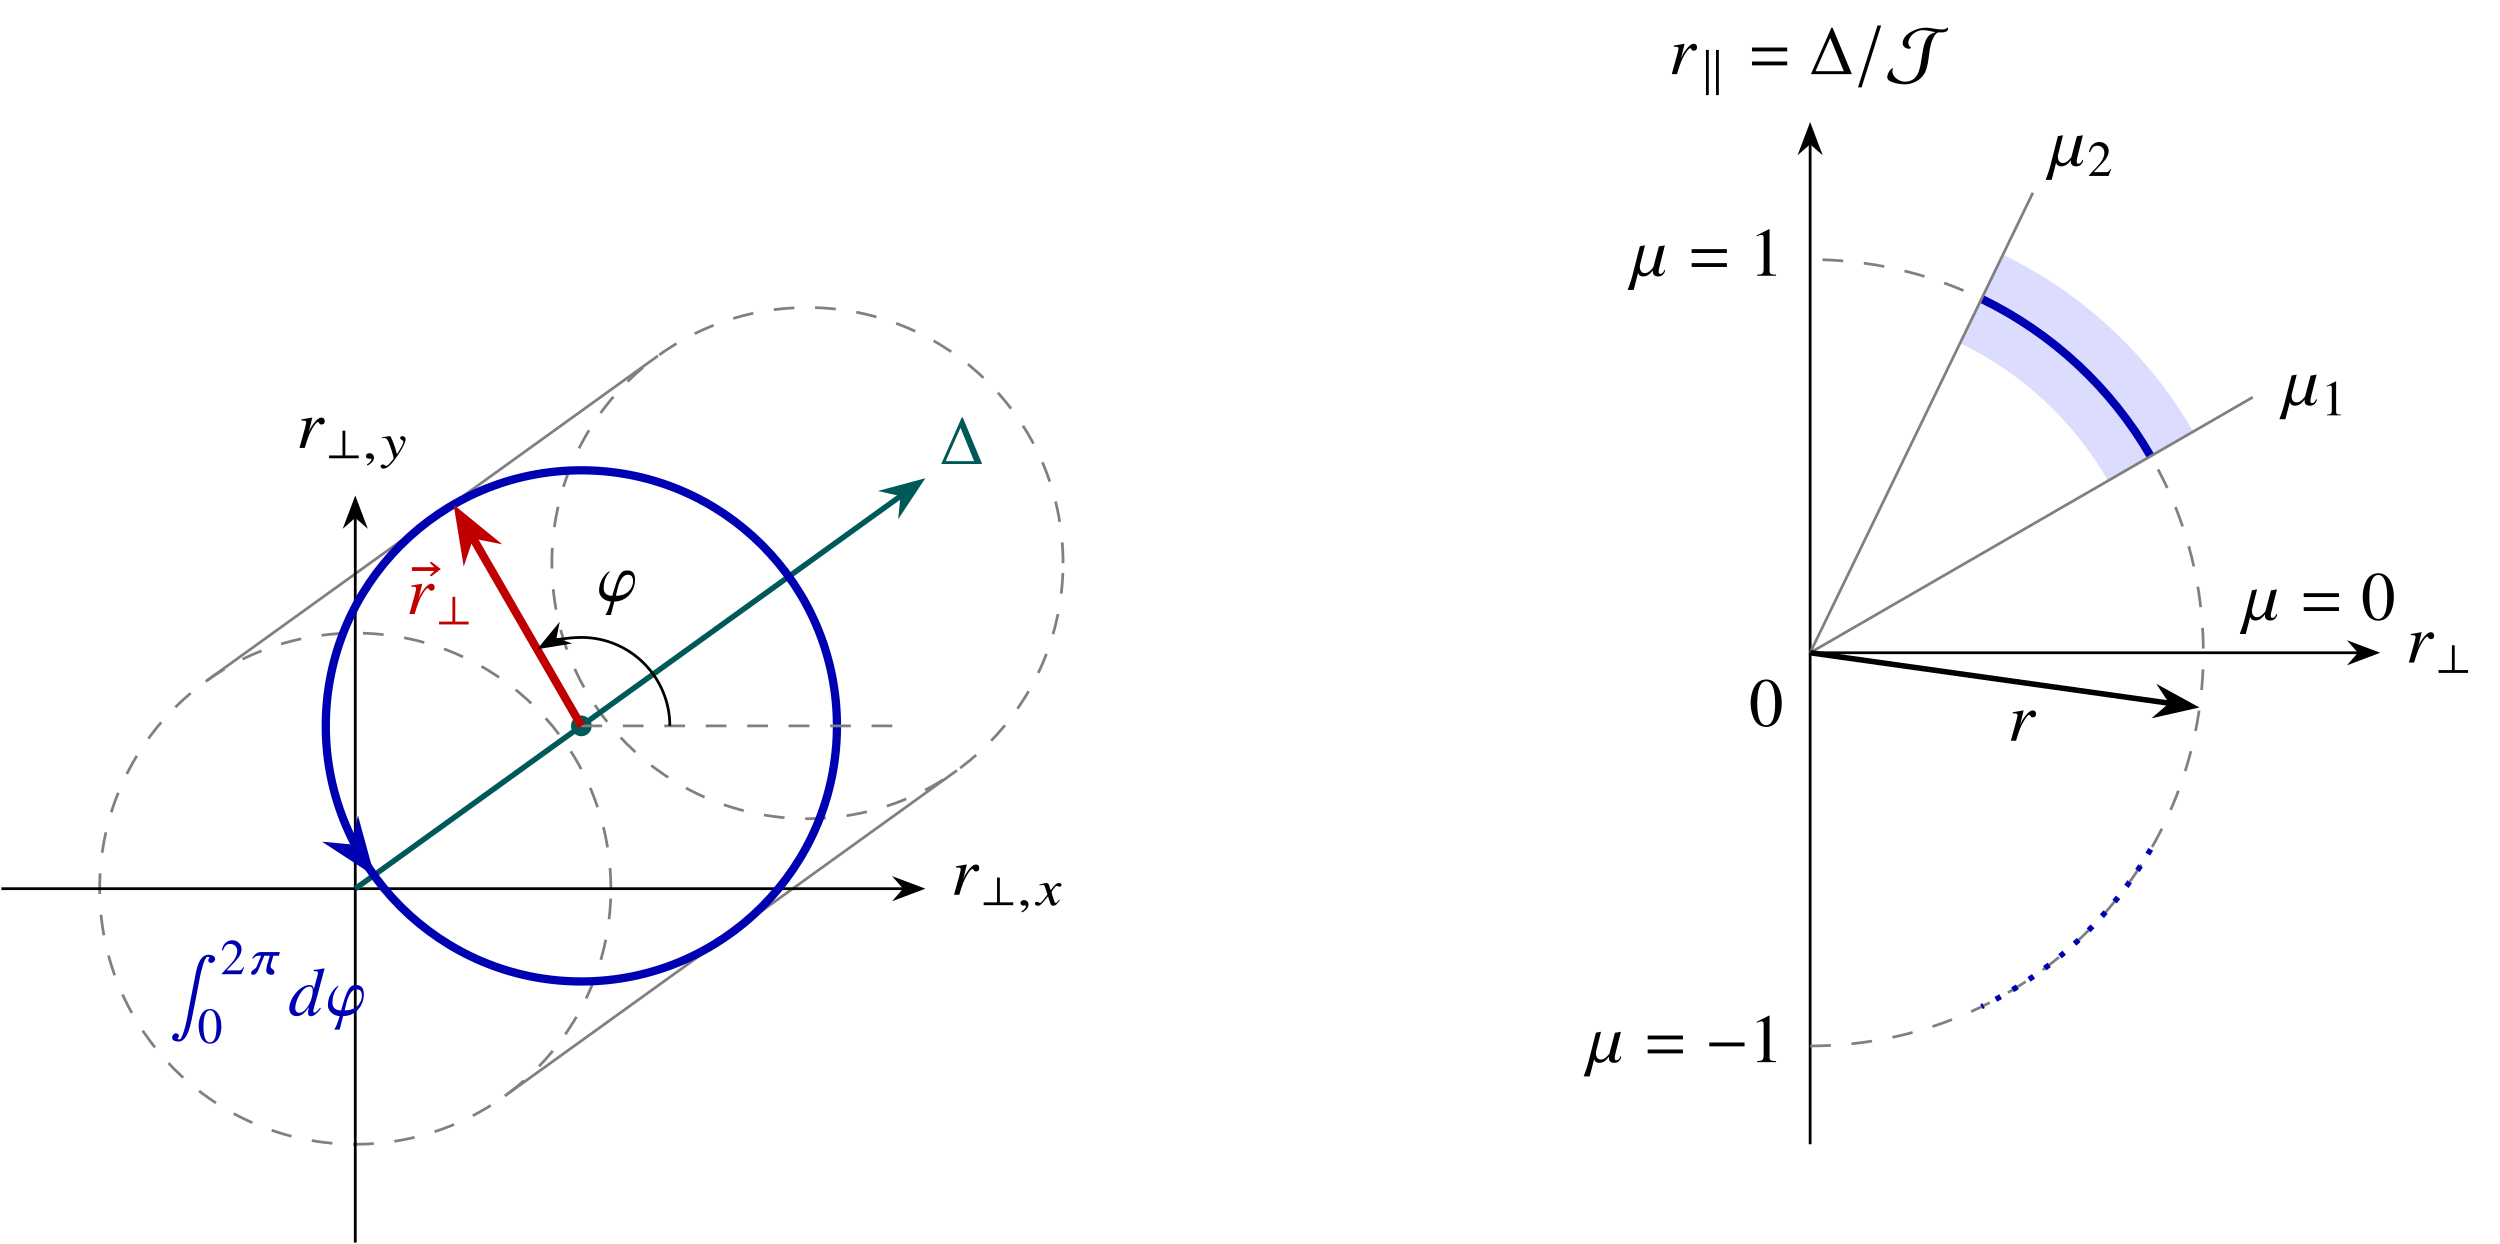
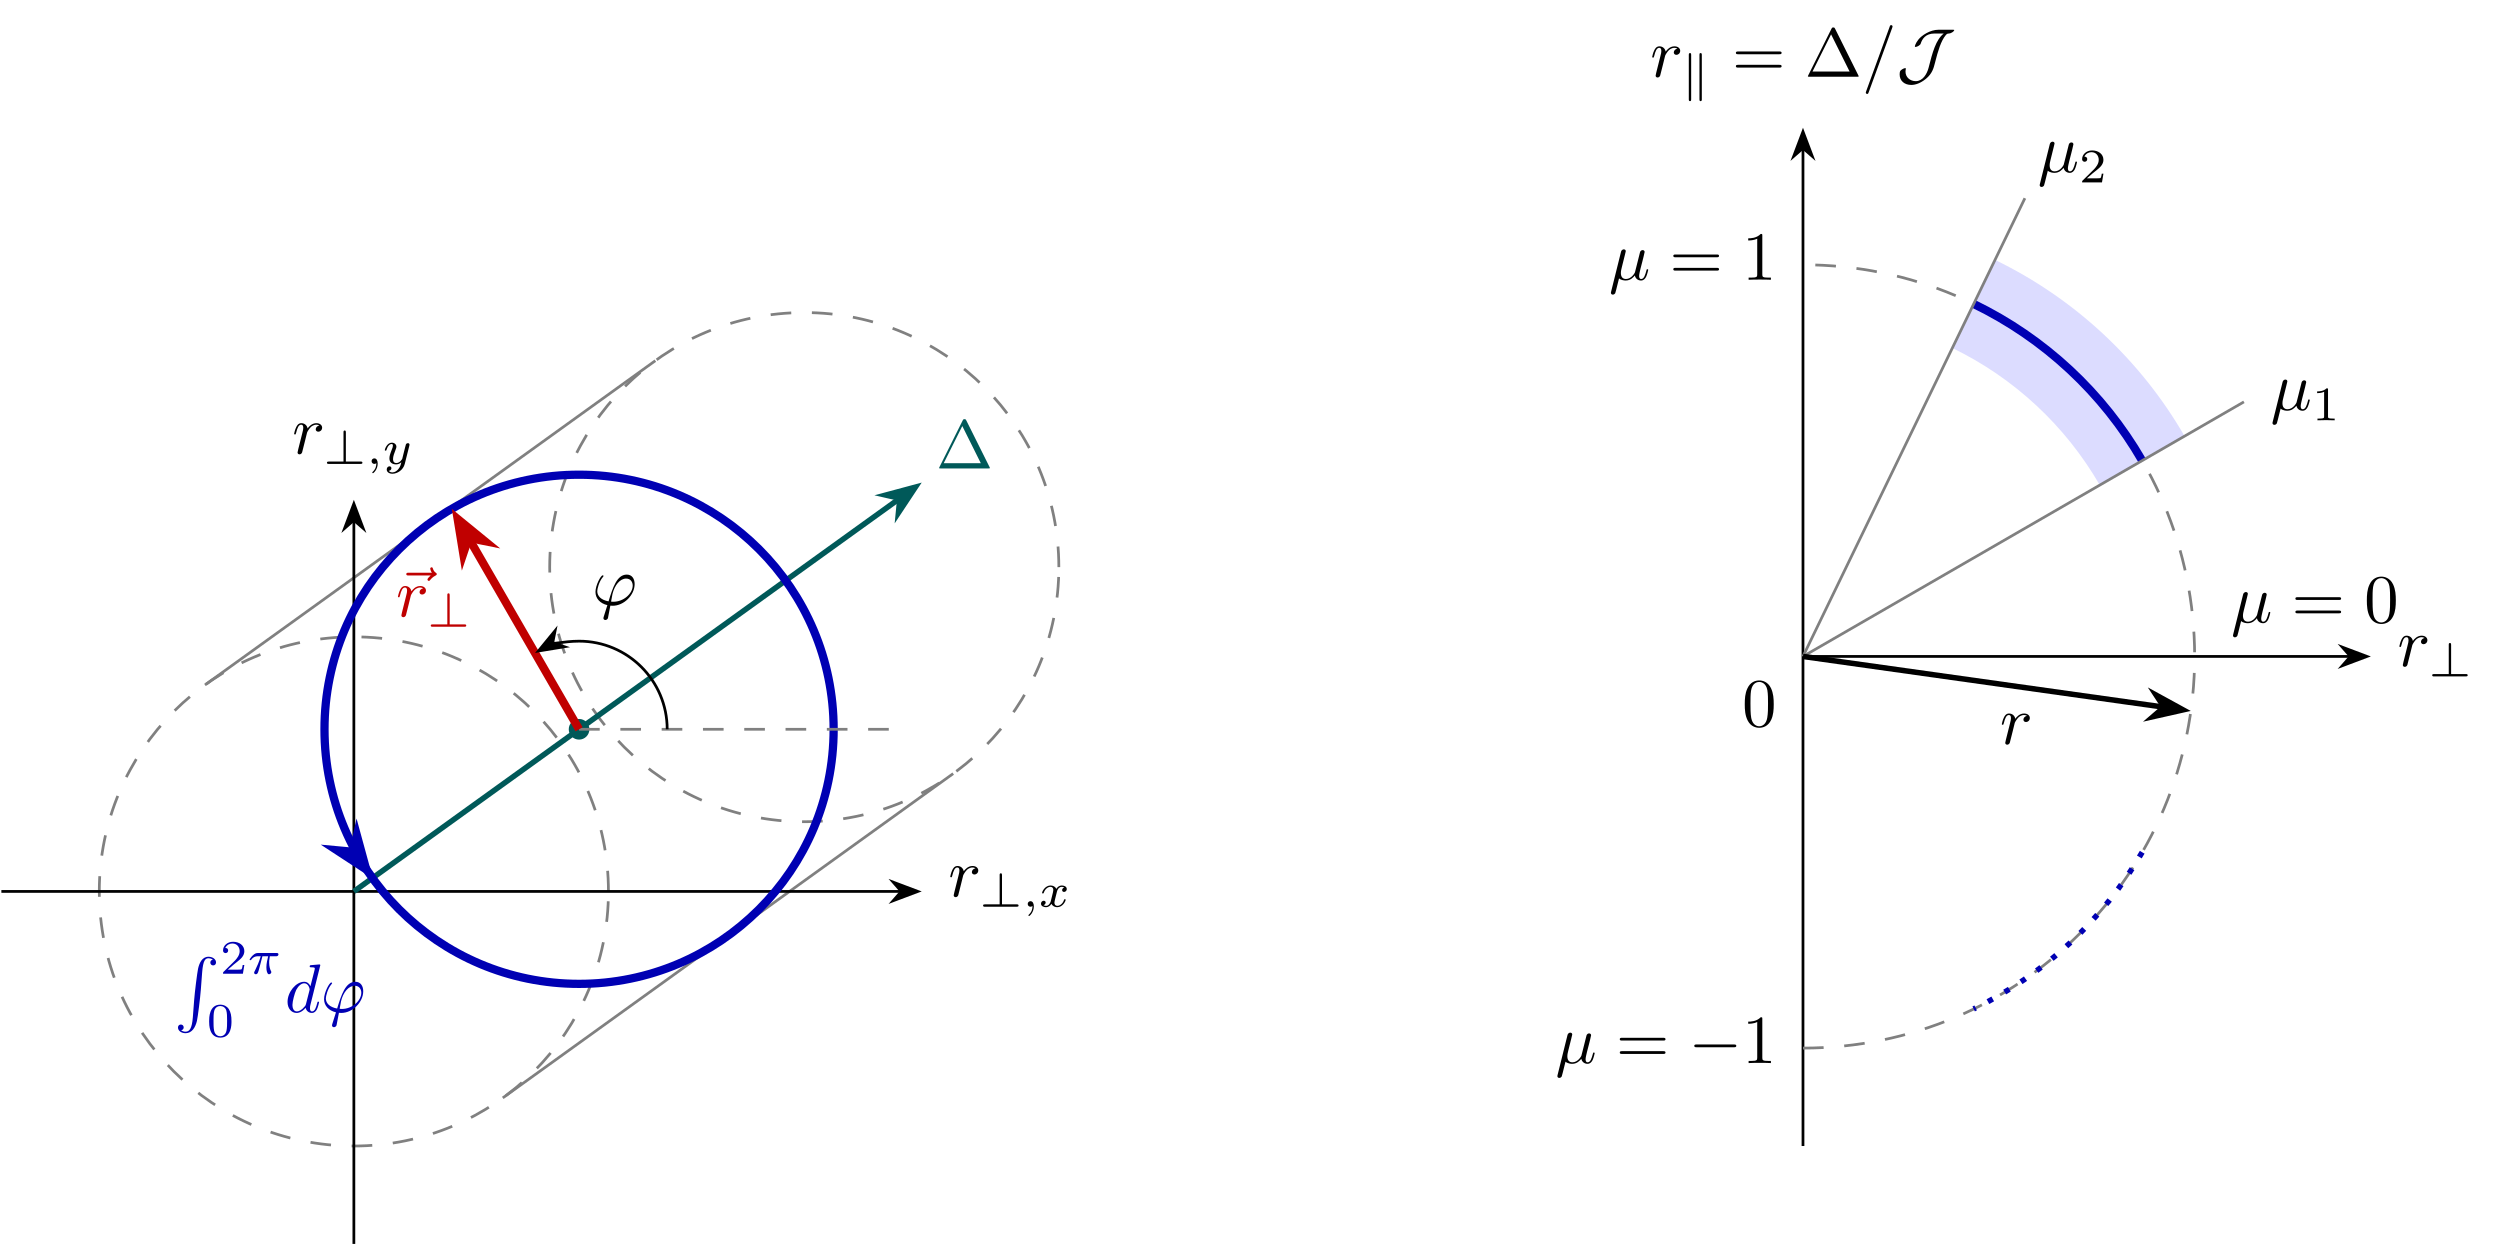
- <svg xmlns="http://www.w3.org/2000/svg" xmlns:xlink="http://www.w3.org/1999/xlink" version="1.1" width="360.453pt" height="179.353pt" viewBox="-43.654 -43.654 360.453 179.353">
+ <svg xmlns="http://www.w3.org/2000/svg" xmlns:xlink="http://www.w3.org/1999/xlink" version="1.1" width="361.882pt" height="180.259pt" viewBox="-43.654 -43.654 361.882 180.259">
  <defs>
-     <use id="g23-48" xlink:href="#g20-48" transform="scale(1.369862)" />
-     <use id="g23-49" xlink:href="#g20-49" transform="scale(1.369862)" />
-     <path id="g20-48" d="M3.449-2.391C3.449-3.876 2.79-4.898 1.84-4.898C1.442-4.898 1.138-4.775 .869-4.521C.449-4.115 .174-3.282 .174-2.435C.174-1.645 .413-.797 .754-.391C1.022-.072 1.391 .101 1.811 .101C2.181 .101 2.492-.022 2.753-.275C3.174-.674 3.449-1.514 3.449-2.391ZM2.753-2.377C2.753-.862 2.435-.087 1.811-.087S.869-.862 .869-2.369C.869-3.905 1.196-4.71 1.819-4.71C2.427-4.71 2.753-3.891 2.753-2.377Z" />
-     <path id="g20-49" d="M2.855 0V-.109C2.282-.116 2.166-.188 2.166-.536V-4.884L2.108-4.898L.804-4.239V-4.137C.891-4.173 .971-4.202 1-4.217C1.13-4.268 1.253-4.297 1.326-4.297C1.478-4.297 1.543-4.188 1.543-3.956V-.674C1.543-.435 1.485-.268 1.369-.203C1.261-.138 1.159-.116 .855-.109V0H2.855Z" />
-     <path id="g20-50" d="M3.442-.993L3.347-1.029C3.079-.616 2.985-.551 2.659-.551H.927L2.145-1.826C2.79-2.5 3.072-3.05 3.072-3.616C3.072-4.34 2.485-4.898 1.732-4.898C1.333-4.898 .956-4.739 .688-4.449C.456-4.202 .348-3.971 .225-3.456L.377-3.42C.667-4.13 .927-4.362 1.427-4.362C2.036-4.362 2.449-3.949 2.449-3.34C2.449-2.775 2.116-2.101 1.507-1.456L.217-.087V0H3.043L3.442-.993Z" />
-     <path id="g1-1" d="M6.134 0L3.355-6.7H3.186L.238 0H6.134ZM4.973-.417H.893L3.017-5.221L4.973-.417Z" />
-     <path id="g1-61" d="M5.479-3.275V-3.831H.397V-3.275H5.479ZM5.479-1.261V-1.816H.397V-1.261H5.479Z" />
-     <path id="g13-71" d="M3.369-.746L3.261-.804C3.21-.732 3.174-.696 3.108-.609C2.942-.391 2.862-.319 2.768-.319C2.666-.319 2.608-.413 2.55-.616C2.536-.681 2.521-.717 2.514-.732C2.282-1.413 2.174-1.804 2.174-1.913C2.507-2.471 2.782-2.79 2.927-2.79C2.971-2.79 3.05-2.768 3.123-2.732C3.217-2.681 3.275-2.666 3.347-2.666C3.507-2.666 3.616-2.775 3.608-2.927C3.601-3.087 3.463-3.195 3.261-3.195C2.898-3.195 2.601-2.934 2.05-2.159L1.92-2.558C1.79-3.05 1.681-3.195 1.456-3.195C1.261-3.195 1-3.137 .485-2.985L.399-2.956L.442-2.848L.572-2.876C.725-2.913 .826-2.927 .898-2.927C1.109-2.927 1.159-2.862 1.29-2.427L1.58-1.536L.927-.688C.768-.471 .609-.341 .514-.341C.471-.341 .391-.362 .304-.406C.196-.456 .116-.478 .036-.478C-.123-.478-.239-.37-.232-.225C-.225-.036-.058 .08 .196 .08S.543 .014 .949-.42L1.659-1.275L1.942-.406C2.065-.029 2.159 .08 2.42 .08C2.724 .08 2.934-.094 3.369-.746Z" />
-     <path id="g13-72" d="M3.442-2.797C3.434-3.014 3.217-3.195 2.971-3.195C2.775-3.195 2.652-3.087 2.659-2.927C2.666-2.811 2.732-2.739 2.898-2.645C3.05-2.565 3.108-2.5 3.116-2.398C3.123-2.108 2.869-1.616 2.195-.587L1.978-1.362C1.797-2 1.326-3.195 1.203-3.195H1.174L1.094-3.188L.29-3.065L.022-3.021V-2.898C.123-2.92 .181-2.927 .275-2.927C.609-2.927 .775-2.819 .935-2.463C1.181-1.971 1.695-.348 1.71-.058C1.71 .022 1.659 .109 1.616 .196C1.543 .29 1.181 .717 1.043 .855C.855 1.036 .775 1.094 .667 1.094C.616 1.094 .565 1.072 .471 1.014C.341 .927 .254 .891 .152 .891C-.036 .891-.167 1.014-.159 1.174C-.159 1.362 .029 1.5 .275 1.493C.862 1.485 1.616 .659 2.427-.587C3.094-1.587 3.456-2.384 3.442-2.797Z" />
-     <path id="g13-99" d="M4.159-3.195H1.391C.659-3.195 .217-2.398 .152-2.261H.326C.362-2.311 .652-2.666 1.058-2.666H1.464L.833-1.138C.659-.659 .022-.638 .022-.145V-.109C.022 .014 .123 .08 .312 .08C.609 .08 .891-.094 1.268-1.123L1.92-2.666H2.703L2.261-1.109C2.232-.898 2.195-.717 2.195-.572V-.507C2.195-.196 2.463 .08 2.913 .08C3.123 .08 3.369 .022 3.369-.246V-.283C3.369-.768 2.826-.703 2.826-1.159C2.826-1.224 2.833-1.304 2.855-1.391L3.217-2.666H4.029L4.159-3.195Z" />
-     <path id="g13-150" d="M1.587-.043C1.587-.645 1.116-.739 .92-.739C.71-.739 .435-.609 .435-.297C.435-.007 .717 .065 .927 .065C.978 .065 1.022 .058 1.043 .051C1.072 .043 1.109 .036 1.123 .036C1.174 .036 1.232 .072 1.232 .138C1.232 .275 1.101 .587 .572 .891L.645 1.043C.898 .971 1.587 .471 1.587-.043Z" />
-     <path id="g4-175" d="M6.511 .715C6.581 .169 6.015 0 5.558 0C4.129 0 3.801 2.273 3.603 3.295C3.265 4.983 2.739 7.682 2.432 9.38C2.293 10.164 1.737 12.208 1.399 12.208C1.29 12.208 1.171 12.178 1.102 12.089C1.131 12.04 1.251 11.911 1.27 11.811C1.33 11.513 1.141 11.315 .854 11.315C.596 11.315 .337 11.652 .318 11.831C.238 12.387 .804 12.516 1.251 12.516C2.412 12.516 2.878 10.571 3.127 9.38C3.454 7.841 4.02 4.814 4.318 3.265C4.476 2.442 4.992 .298 5.419 .298C5.528 .298 5.648 .328 5.717 .417C5.677 .476 5.538 .635 5.528 .705C5.489 1.002 5.667 1.191 5.955 1.191C6.184 1.191 6.481 .903 6.511 .715Z" />
-     <use id="g10-0" xlink:href="#g7-0" transform="scale(1.369862)" />
-     <use id="g10-74" xlink:href="#g7-74" transform="scale(1.369862)" />
-     <use id="g10-157" xlink:href="#g7-157" transform="scale(1.369862)" />
-     <use id="g10-174" xlink:href="#g7-174" transform="scale(1.369862)" />
-     <path id="g7-0" d="M4.159-1.659V-2.065H.449V-1.659H4.159Z" />
-     <path id="g7-63" d="M4.71 0V-.406H2.782V-3.985H2.377V-.406H.449V0H4.71Z" />
-     <path id="g7-74" d="M6.253-4.811C6.253-4.847 6.238-4.884 6.209-4.912C6.05-4.724 5.804-4.695 5.572-4.695C5.007-4.695 4.456-4.891 3.891-4.891C3.029-4.891 1.478-4.268 1.478-3.239C1.478-2.891 1.833-2.666 2.152-2.666C2.239-2.666 2.326-2.717 2.377-2.79C2.203-2.884 2.072-3.065 2.072-3.268C2.072-4.014 2.898-4.63 3.601-4.63C4.05-4.63 4.485-4.485 4.927-4.413C4.71-4.34 4.369-4.21 4.217-4.036C3.014-2.659 4.036 .797 1.681 .797C1.145 .797 .391 .304 .391-.283C.391-.413 .42-.543 .471-.659C.123-.522-.145-.014-.145 .348C-.145 .913 1.282 1.08 1.695 1.08C2.55 1.08 3.478 .594 3.84-.203C4.391-1.413 4.101-2.855 4.811-4.014C4.92-4.188 5.072-4.391 5.297-4.391C5.623-4.391 6.253-4.326 6.253-4.811Z" />
-     <path id="g7-107" d="M2.377 1.398V-5.123H1.971V1.398H2.377ZM.927 1.398V-5.123H.522V1.398H.927Z" />
-     <path id="g7-157" d="M.449 1.398H.826L2.884-5.123H2.507L.449 1.398Z" />
-     <path id="g7-174" d="M3.166-4.739L2.174-5.499L2-5.398L2.478-4.934H.123V-4.536H2.478L2-4.079L2.174-3.978L3.166-4.739Z" />
-     <path id="g16-51" d="M4.715-1.002L4.595-1.102C4.05-.476 3.95-.397 3.782-.397C3.682-.397 3.603-.476 3.603-.596C3.603-.754 3.911-1.916 4.248-3.037L5.231-6.729L5.181-6.779C4.655-6.67 4.298-6.61 3.662-6.551V-6.382C4.208-6.362 4.278-6.332 4.278-6.124C4.278-5.985 4.268-5.955 4.129-5.429L3.692-3.801C3.613-4.218 3.434-4.377 3.047-4.377C1.757-4.377 .149-2.511 .149-1.022C.149-.318 .546 .109 1.191 .109C1.866 .109 2.303-.208 2.978-1.201C2.868-.705 2.849-.546 2.849-.318C2.849-.05 3.007 .129 3.265 .129C3.682 .129 4.208-.278 4.715-1.002ZM3.533-3.583C3.533-2.074 2.501-.367 1.588-.367C1.241-.367 1.012-.625 1.012-1.022C1.012-1.846 1.509-2.997 2.164-3.692C2.432-3.97 2.769-4.149 3.047-4.149C3.057-4.149 3.077-4.149 3.087-4.149C3.385-4.129 3.533-3.94 3.533-3.583Z" />
-     <path id="g16-65" d="M4.089-3.871C4.089-4.169 3.901-4.377 3.623-4.377C3.394-4.377 3.127-4.228 2.868-3.96C2.462-3.533 2.064-2.958 1.906-2.561L1.767-2.203L2.293-4.357L2.263-4.377L.725-4.109V-3.94C.804-3.94 .893-3.94 .973-3.94C1.201-3.94 1.409-3.921 1.409-3.712C1.409-3.573 1.409-3.573 1.251-2.898L.447 0H1.201C1.707-1.667 1.866-2.064 2.303-2.799C2.65-3.404 2.938-3.732 3.117-3.732C3.186-3.732 3.226-3.692 3.275-3.593C3.355-3.424 3.434-3.375 3.633-3.375C3.93-3.375 4.089-3.553 4.089-3.871Z" />
-     <path id="g16-96" d="M4.913-.764C4.913-.824 4.903-.854 4.873-.854C4.724-.854 4.734-.268 4.198-.268C4.05-.268 3.99-.397 3.99-.586C3.99-.844 4.089-1.221 4.189-1.618L4.883-4.377L4.02-4.228L3.226-1.241C3.206-1.191 2.62-.367 2.015-.367C1.449-.367 1.27-.883 1.27-1.27C1.27-1.39 1.29-1.499 1.31-1.588L2.015-4.377L1.28-4.248L.199 0C-.01 .804-.407 1.876-.486 2.055H.387L1.022-.427H1.032C1.032-.417 1.072 .109 1.787 .109C2.581 .109 3.067-.675 3.166-.794C3.156-.715 3.146-.645 3.146-.576C3.146 .079 3.752 .109 3.921 .109H3.95C4.635 .109 4.913-.536 4.913-.764Z" />
-     <path id="g16-105" d="M5.399-3.027C5.399-3.633 5.251-4.377 4.278-4.377C3.275-4.377 2.928-3.613 2.124-.715C1.658-.715 .873-.844 .873-1.826C.873-3.444 1.747-4.099 1.747-4.218C1.747-4.238 1.727-4.248 1.677-4.248C1.578-4.248 .218-3.236 .218-1.479C.218-.417 1.28 .099 1.906 .099C1.558 1.419 1.211 1.935 1.122 2.055H1.916L2.412 .109C4.218 .109 5.399-1.409 5.399-3.027ZM5.112-2.779C5.112-2.074 4.556-.715 2.64-.715L2.829-1.548C3.295-3.633 4.069-3.752 4.357-3.752C4.923-3.752 5.112-3.404 5.112-2.779Z" />
+     <path id="g2-0" d="M6.914-2.491C6.914-2.69 6.725-2.69 6.585-2.69H1.156C1.016-2.69 .827-2.69 .827-2.491S1.016-2.291 1.156-2.291H6.585C6.725-2.291 6.914-2.291 6.914-2.491Z" />
+     <path id="g2-74" d="M8.369-6.735C8.369-6.795 8.359-6.804 8.159-6.804H6.097C4.852-6.804 3.656-5.968 3.198-5.4C2.72-4.802 2.67-4.394 2.67-4.394C2.67-4.334 2.7-4.314 2.78-4.314C3.009-4.314 3.457-4.593 3.507-4.772C3.726-5.469 4.214-6.257 5.519-6.257H6.854C5.709-5.36 5.22-3.527 4.653-1.285C4.413-.369 3.806 .638 2.8 .638C1.983 .638 1.315 .08 1.315-.747C1.315-.946 1.365-1.116 1.365-1.156C1.365-1.186 1.365-1.245 1.265-1.245C1.146-1.245 .887-1.136 .697-.976C.568-.877 .468-.797 .468-.329C.468 .588 1.156 1.186 2.152 1.186C2.77 1.186 3.507 .927 4.274 .299C5.191-.458 5.39-1.265 5.569-1.963C6.027-3.796 6.456-5.181 7.123-5.998C7.313-6.227 7.372-6.237 7.601-6.257C8-6.286 8.369-6.615 8.369-6.735Z" />
+     <path id="g5-48" d="M3.599-2.225C3.599-2.992 3.508-3.543 3.187-4.031C2.971-4.352 2.538-4.631 1.981-4.631C.363-4.631 .363-2.727 .363-2.225S.363 .139 1.981 .139S3.599-1.723 3.599-2.225ZM2.964-2.315C2.964-1.799 2.964-1.283 2.873-.844C2.734-.209 2.26-.056 1.981-.056C1.66-.056 1.234-.244 1.095-.816C.997-1.227 .997-1.799 .997-2.315C.997-2.824 .997-3.354 1.102-3.738C1.248-4.289 1.695-4.435 1.981-4.435C2.357-4.435 2.72-4.205 2.845-3.801C2.957-3.424 2.964-2.922 2.964-2.315Z" />
+     <path id="g5-49" d="M3.299 0V-.251H3.034C2.336-.251 2.336-.342 2.336-.572V-4.435C2.336-4.624 2.322-4.631 2.127-4.631C1.681-4.191 1.046-4.184 .76-4.184V-3.933C.928-3.933 1.388-3.933 1.771-4.129V-.572C1.771-.342 1.771-.251 1.074-.251H.809V0L2.05-.028L3.299 0Z" />
+     <path id="g5-50" d="M3.522-1.269H3.285C3.264-1.116 3.194-.704 3.103-.635C3.048-.593 2.511-.593 2.413-.593H1.13C1.862-1.241 2.106-1.437 2.525-1.764C3.041-2.176 3.522-2.608 3.522-3.271C3.522-4.115 2.783-4.631 1.89-4.631C1.025-4.631 .439-4.024 .439-3.382C.439-3.027 .739-2.992 .809-2.992C.976-2.992 1.179-3.11 1.179-3.361C1.179-3.487 1.13-3.731 .767-3.731C.983-4.226 1.458-4.38 1.785-4.38C2.483-4.38 2.845-3.836 2.845-3.271C2.845-2.664 2.413-2.183 2.19-1.932L.509-.272C.439-.209 .439-.195 .439 0H3.313L3.522-1.269Z" />
+     <path id="g0-82" d="M6.067 .827C6.067 .349 5.569 0 4.971 0C4.025 0 3.636 .966 3.467 1.724C3.347 2.271 2.989 5.081 2.899 6.286L2.71 8.767C2.58 10.401 2.222 10.849 1.654 10.849C1.524 10.849 1.225 10.819 1.016 10.64C1.305 10.6 1.385 10.371 1.385 10.232C1.385 9.943 1.166 9.813 .976 9.813C.777 9.813 .558 9.943 .558 10.242C.558 10.72 1.056 11.068 1.654 11.068C2.6 11.068 3.078 10.202 3.298 9.305C3.427 8.787 3.786 5.888 3.866 4.782L4.055 2.301C4.194 .468 4.533 .219 4.981 .219C5.081 .219 5.39 .239 5.609 .428C5.32 .468 5.24 .697 5.24 .837C5.24 1.126 5.46 1.255 5.649 1.255C5.848 1.255 6.067 1.126 6.067 .827Z" />
+     <path id="g6-1" d="M7.821-.08C7.821-.08 7.821-.11 7.771-.199L4.403-6.954C4.334-7.083 4.314-7.133 4.144-7.133S3.955-7.083 3.885-6.954L.518-.199C.468-.11 .468-.08 .468-.08C.468 0 .528 0 .687 0H7.601C7.761 0 7.821 0 7.821-.08ZM6.506-.757H1.136L3.826-6.137L6.506-.757Z" />
+     <path id="g6-48" d="M4.583-3.188C4.583-3.985 4.533-4.782 4.184-5.519C3.726-6.476 2.909-6.635 2.491-6.635C1.893-6.635 1.166-6.376 .757-5.45C.438-4.762 .389-3.985 .389-3.188C.389-2.441 .428-1.544 .837-.787C1.265 .02 1.993 .219 2.481 .219C3.019 .219 3.776 .01 4.214-.936C4.533-1.624 4.583-2.401 4.583-3.188ZM3.756-3.308C3.756-2.56 3.756-1.883 3.646-1.245C3.497-.299 2.929 0 2.481 0C2.092 0 1.504-.249 1.325-1.205C1.215-1.803 1.215-2.72 1.215-3.308C1.215-3.945 1.215-4.603 1.295-5.141C1.484-6.326 2.232-6.416 2.481-6.416C2.809-6.416 3.467-6.237 3.656-5.25C3.756-4.692 3.756-3.935 3.756-3.308Z" />
+     <path id="g6-49" d="M4.174 0V-.309H3.856C2.959-.309 2.929-.418 2.929-.787V-6.376C2.929-6.615 2.929-6.635 2.7-6.635C2.082-5.998 1.205-5.998 .887-5.998V-5.689C1.086-5.689 1.674-5.689 2.192-5.948V-.787C2.192-.428 2.162-.309 1.265-.309H.946V0C1.295-.03 2.162-.03 2.56-.03S3.826-.03 4.174 0Z" />
+     <path id="g6-61" d="M7.183-3.457C7.183-3.656 6.994-3.656 6.854-3.656H.887C.747-3.656 .558-3.656 .558-3.457S.747-3.258 .897-3.258H6.844C6.994-3.258 7.183-3.258 7.183-3.457ZM7.183-1.524C7.183-1.724 6.994-1.724 6.844-1.724H.897C.747-1.724 .558-1.724 .558-1.524S.747-1.325 .887-1.325H6.854C6.994-1.325 7.183-1.325 7.183-1.524Z" />
+     <path id="g3-25" d="M4.491-2.803C4.491-3.006 4.31-3.006 4.191-3.006H1.562C1.276-3.006 1.081-2.943 .767-2.65C.586-2.49 .314-2.113 .314-2.05C.314-1.967 .404-1.967 .432-1.967C.509-1.967 .516-1.981 .558-2.043C.914-2.532 1.346-2.532 1.499-2.532H1.925C1.709-1.764 1.332-.941 1.123-.523C1.081-.432 1.011-.286 .99-.258C.983-.23 .969-.202 .969-.153C.969-.042 1.053 .07 1.213 .07C1.492 .07 1.569-.244 1.736-.872L2.169-2.532H2.999C2.894-2.113 2.741-1.478 2.741-.928C2.741-.649 2.776-.46 2.817-.307C2.929 .042 3.02 .07 3.131 .07C3.292 .07 3.459-.077 3.459-.244C3.459-.3 3.445-.328 3.403-.398C3.271-.656 3.145-1.053 3.145-1.625C3.145-1.757 3.145-2.036 3.243-2.532H4.115C4.24-2.532 4.296-2.532 4.373-2.587C4.47-2.657 4.491-2.769 4.491-2.803Z" />
+     <path id="g3-59" d="M1.667-.042C1.667-.474 1.499-.802 1.179-.802C.948-.802 .781-.621 .781-.404C.781-.181 .941 0 1.186 0C1.353 0 1.471-.112 1.471-.112C1.471 .272 1.402 .718 .928 1.165C.9 1.193 .879 1.213 .879 1.248C.879 1.297 .934 1.346 .976 1.346C1.074 1.346 1.667 .788 1.667-.042Z" />
+     <path id="g3-120" d="M3.905-.997C3.905-1.088 3.815-1.088 3.794-1.088C3.696-1.088 3.689-1.053 3.661-.969C3.515-.488 3.096-.126 2.706-.126C2.427-.126 2.28-.314 2.28-.579C2.28-.76 2.448-1.395 2.643-2.169C2.783-2.706 3.096-2.88 3.327-2.88C3.327-2.88 3.557-2.88 3.703-2.783C3.48-2.72 3.396-2.525 3.396-2.399C3.396-2.246 3.515-2.141 3.675-2.141S4.066-2.273 4.066-2.566C4.066-2.957 3.619-3.075 3.34-3.075C2.992-3.075 2.713-2.845 2.559-2.58C2.434-2.866 2.113-3.075 1.723-3.075C.941-3.075 .495-2.218 .495-2.008C.495-1.918 .593-1.918 .614-1.918C.704-1.918 .711-1.946 .746-2.036C.921-2.58 1.36-2.88 1.702-2.88C1.932-2.88 2.12-2.755 2.12-2.42C2.12-2.28 2.036-1.932 1.974-1.695L1.736-.739C1.667-.502 1.437-.126 1.081-.126C1.06-.126 .851-.126 .704-.223C.99-.314 1.011-.565 1.011-.607C1.011-.76 .893-.865 .732-.865C.537-.865 .335-.697 .335-.439C.335-.091 .725 .07 1.067 .07C1.388 .07 1.674-.133 1.848-.425C2.015-.056 2.399 .07 2.678 .07C3.48 .07 3.905-.802 3.905-.997Z" />
+     <path id="g3-121" d="M3.877-2.629C3.905-2.727 3.905-2.741 3.905-2.783C3.905-2.922 3.794-3.006 3.675-3.006C3.599-3.006 3.466-2.971 3.389-2.838C3.368-2.797 3.313-2.573 3.278-2.434L3.131-1.855L2.852-.732C2.852-.732 2.538-.126 1.995-.126C1.52-.126 1.52-.579 1.52-.704C1.52-1.081 1.681-1.52 1.89-2.057C1.974-2.28 2.008-2.364 2.008-2.483C2.008-2.817 1.723-3.075 1.346-3.075C.642-3.075 .328-2.127 .328-2.008C.328-1.918 .425-1.918 .446-1.918C.544-1.918 .551-1.953 .572-2.029C.746-2.608 1.046-2.88 1.325-2.88C1.444-2.88 1.499-2.803 1.499-2.636C1.499-2.476 1.437-2.322 1.402-2.232C1.067-1.381 .997-1.123 .997-.816C.997-.697 .997-.37 1.269-.146C1.485 .035 1.778 .07 1.967 .07C2.246 .07 2.497-.035 2.727-.244C2.636 .139 2.559 .432 2.267 .781C2.078 .997 1.799 1.227 1.43 1.227C1.381 1.227 1.053 1.227 .907 .997C1.283 .955 1.283 .614 1.283 .614C1.283 .391 1.081 .349 1.011 .349C.837 .349 .607 .488 .607 .809C.607 1.165 .941 1.423 1.437 1.423C2.141 1.423 2.999 .879 3.215 .007L3.877-2.629Z" />
+     <path id="g1-63" d="M5.684-.167C5.684-.342 5.523-.342 5.426-.342H3.285V-4.582C3.285-4.672 3.285-4.84 3.117-4.84C2.943-4.84 2.943-4.679 2.943-4.575V-.342H.809C.711-.342 .544-.342 .544-.174C.544 0 .704 0 .809 0H5.426C5.516 0 5.684 0 5.684-.167Z" />
+     <path id="g1-107" d="M1.437 1.485V-4.979C1.437-5.07 1.437-5.23 1.269-5.23C1.095-5.23 1.095-5.056 1.095-4.944V1.451C1.095 1.562 1.095 1.736 1.269 1.736C1.437 1.736 1.437 1.576 1.437 1.485ZM2.978 1.451V-4.944C2.978-5.056 2.978-5.23 2.803-5.23C2.636-5.23 2.636-5.07 2.636-4.979V1.485C2.636 1.576 2.636 1.736 2.803 1.736C2.978 1.736 2.978 1.562 2.978 1.451Z" />
+     <path id="g4-22" d="M5.699-1.425C5.699-1.524 5.609-1.524 5.579-1.524C5.479-1.524 5.469-1.484 5.44-1.345C5.27-.697 5.091-.11 4.682-.11C4.413-.11 4.384-.369 4.384-.568C4.384-.787 4.503-1.255 4.583-1.604L4.862-2.68C4.892-2.829 4.991-3.208 5.031-3.357C5.081-3.587 5.181-3.965 5.181-4.025C5.181-4.204 5.041-4.294 4.892-4.294C4.842-4.294 4.583-4.284 4.503-3.945L4.035-2.082L3.776-1.066C3.766-1.016 3.288-.11 2.481-.11C1.983-.11 1.743-.438 1.743-.976C1.743-1.265 1.813-1.544 1.883-1.823L2.301-3.497C2.351-3.706 2.451-4.085 2.451-4.134C2.451-4.304 2.331-4.403 2.162-4.403C2.132-4.403 1.853-4.394 1.763-4.045L.329 1.724C.299 1.843 .299 1.883 .299 1.883C.299 2.032 .408 2.152 .578 2.152C.787 2.152 .907 1.973 .927 1.943C.966 1.853 1.096 1.335 1.474-.199C1.793 .07 2.242 .11 2.441 .11C3.138 .11 3.527-.339 3.766-.618C3.856-.169 4.224 .11 4.663 .11C5.011 .11 5.24-.12 5.4-.438C5.569-.797 5.699-1.425 5.699-1.425Z" />
+     <path id="g4-39" d="M6.167-3.029C6.167-3.806 5.778-4.403 5.031-4.403C3.587-4.403 2.989-2.471 2.391-.528C1.315-.727 .757-1.285 .757-2.002C.757-2.281 .986-3.377 1.584-4.065C1.664-4.154 1.664-4.194 1.664-4.194C1.664-4.234 1.644-4.294 1.544-4.294C1.265-4.294 .498-2.849 .498-1.893C.498-.956 1.156-.229 2.222 .02L1.694 1.694C1.654 1.823 1.644 1.843 1.644 1.893C1.644 2.112 1.833 2.172 1.933 2.172C1.983 2.172 2.202 2.142 2.301 1.913C2.331 1.833 2.381 1.504 2.65 .09C2.74 .1 2.809 .11 2.979 .11C4.633 .11 6.167-1.455 6.167-3.029ZM5.888-2.809C5.888-1.684 4.603-.468 3.068-.468C2.989-.468 2.969-.468 2.889-.478C2.77-.478 2.76-.488 2.76-.518L2.959-1.594C3.268-2.869 4.045-3.826 4.932-3.826C5.619-3.826 5.888-3.288 5.888-2.809Z" />
+     <path id="g4-61" d="M4.423-7.273C4.423-7.382 4.334-7.472 4.224-7.472C4.154-7.472 4.085-7.442 4.055-7.382L.598 2.112C.548 2.242 .548 2.291 .548 2.291C.548 2.401 .638 2.491 .747 2.491C.877 2.491 .907 2.421 .966 2.252L4.374-7.093C4.423-7.223 4.423-7.273 4.423-7.273Z" />
+     <path id="g4-100" d="M4.961-1.425C4.961-1.524 4.872-1.524 4.842-1.524C4.742-1.524 4.732-1.484 4.702-1.345C4.533-.697 4.354-.11 3.945-.11C3.676-.11 3.646-.369 3.646-.568C3.646-.807 3.666-.877 3.706-1.046L5.141-6.804C5.141-6.804 5.141-6.914 5.011-6.914C4.862-6.914 3.915-6.824 3.746-6.804C3.666-6.795 3.606-6.745 3.606-6.615C3.606-6.496 3.696-6.496 3.846-6.496C4.324-6.496 4.344-6.426 4.344-6.326L4.314-6.127L3.716-3.766C3.537-4.134 3.248-4.403 2.8-4.403C1.634-4.403 .399-2.939 .399-1.484C.399-.548 .946 .11 1.724 .11C1.923 .11 2.421 .07 3.019-.638C3.098-.219 3.447 .11 3.925 .11C4.274 .11 4.503-.12 4.663-.438C4.832-.797 4.961-1.425 4.961-1.425ZM3.567-3.138L3.068-1.186C3.019-1.006 3.019-.986 2.869-.817C2.431-.269 2.022-.11 1.743-.11C1.245-.11 1.106-.658 1.106-1.046C1.106-1.544 1.425-2.77 1.654-3.228C1.963-3.816 2.411-4.184 2.809-4.184C3.457-4.184 3.597-3.367 3.597-3.308S3.577-3.188 3.567-3.138Z" />
+     <path id="g4-114" d="M4.344-3.756C4.344-4.105 4.025-4.403 3.517-4.403C2.869-4.403 2.431-3.915 2.242-3.636C2.162-4.085 1.803-4.403 1.335-4.403C.877-4.403 .687-4.015 .598-3.836C.418-3.497 .289-2.899 .289-2.869C.289-2.77 .408-2.77 .408-2.77C.508-2.77 .518-2.78 .578-2.999C.747-3.706 .946-4.184 1.305-4.184C1.474-4.184 1.614-4.105 1.614-3.726C1.614-3.517 1.584-3.407 1.455-2.889L.877-.588C.847-.438 .787-.209 .787-.159C.787 .02 .927 .11 1.076 .11C1.196 .11 1.375 .03 1.445-.169C1.465-.209 1.803-1.564 1.843-1.743L2.162-3.039C2.202-3.168 2.481-3.636 2.72-3.856C2.8-3.925 3.088-4.184 3.517-4.184C3.776-4.184 3.935-4.065 3.935-4.065C3.636-4.015 3.417-3.776 3.417-3.517C3.417-3.357 3.527-3.168 3.796-3.168S4.344-3.397 4.344-3.756Z" />
+     <path id="g4-126" d="M6.227-6.127C6.227-6.227 6.157-6.276 6.087-6.326C5.868-6.476 5.758-6.655 5.679-6.894C5.659-6.984 5.619-7.113 5.479-7.113S5.28-6.984 5.28-6.904C5.28-6.854 5.36-6.535 5.519-6.326H2.162C1.993-6.326 1.813-6.326 1.813-6.127S1.993-5.928 2.162-5.928H5.35C5.21-5.798 4.882-5.519 4.882-5.34C4.882-5.24 4.981-5.141 5.081-5.141C5.171-5.141 5.22-5.21 5.27-5.27C5.39-5.42 5.619-5.699 6.057-5.918C6.127-5.958 6.227-6.007 6.227-6.127Z" />
  </defs>
  <g id="page1">
-     <g stroke-miterlimit="10" transform="matrix(.996264 0 0 -.996264 7.569378 84.47687)" fill="#000" stroke="#000" stroke-width="0.4">
+     <g stroke-miterlimit="10" transform="matrix(.996264 0 0 -.996264 7.569378 85.38286)" fill="#000" stroke="#000" stroke-width="0.4">
      <g fill="#808080" stroke="#808080" stroke-dasharray="3.0,3.0" stroke-dashoffset="0.0">
        <path d="M36.989 0C36.989 20.429 20.429 36.989 0 36.989S-36.989 20.429-36.989 0S-20.429-36.989 0-36.989S36.989-20.429 36.989 0ZM0 0" fill="none" />
      </g>
      <g fill="#808080" stroke="#808080" stroke-dasharray="3.0,3.0" stroke-dashoffset="0.0">
        <path d="M102.43 47.118C102.43 67.546 85.87 84.106 65.441 84.106S28.453 67.546 28.453 47.118C28.453 26.689 45.013 10.129 65.441 10.129S102.43 26.689 102.43 47.118ZM65.441 47.118" fill="none" />
      </g>
      <g fill="#808080" stroke="#808080">
        <path d="M-21.635 29.999L43.806 77.117" fill="none" />
      </g>
      <g fill="#808080" stroke="#808080">
        <path d="M21.635-29.999L87.077 17.119" fill="none" />
      </g>
      <path d="M-51.215 0H79.437" fill="none" />
      <g transform="translate(77.7128)" stroke-dasharray="none" stroke-dashoffset="0.0" stroke-linejoin="miter">
        <path d="M4.23 0L.646 1.351L1.825 0L.646-1.351Z" />
      </g>
-       <g transform="matrix(1.00375 0 0 -1.00375 78.76461 83.90426)" stroke="none" fill="#000">
-         <use x="7.41" y="84.477" xlink:href="#g16-65" />
-         <use x="11.684" y="85.971" xlink:href="#g7-63" />
-         <use x="17.008" y="85.971" xlink:href="#g13-150" />
-         <use x="19.749" y="85.971" xlink:href="#g13-71" />
+       <g transform="matrix(1.00375 0 0 -1.00375 78.76461 84.98082)" stroke="none" fill="#000">
+         <use x="7.569" y="85.383" xlink:href="#g4-114" />
+         <use x="12.064" y="86.877" xlink:href="#g1-63" />
+         <use x="18.291" y="86.877" xlink:href="#g3-59" />
+         <use x="20.657" y="86.877" xlink:href="#g3-120" />
      </g>
      <path d="M0-51.215V53.83" fill="none" />
      <g transform="matrix(0 1 -1 0 0 52.10551)" stroke-dasharray="none" stroke-dashoffset="0.0" stroke-linejoin="miter">
        <path d="M4.23 0L.646 1.351L1.825 0L.646-1.351Z" />
      </g>
-       <g transform="matrix(1.00375 0 0 -1.00375 -15.9608 148.5817)" stroke="none" fill="#000">
-         <use x="7.41" y="84.477" xlink:href="#g16-65" />
-         <use x="11.684" y="85.971" xlink:href="#g7-63" />
-         <use x="17.008" y="85.971" xlink:href="#g13-150" />
-         <use x="19.713" y="85.971" xlink:href="#g13-72" />
+       <g transform="matrix(1.00375 0 0 -1.00375 -16.56942 149.3192)" stroke="none" fill="#000">
+         <use x="7.569" y="85.383" xlink:href="#g4-114" />
+         <use x="12.064" y="86.877" xlink:href="#g1-63" />
+         <use x="18.291" y="86.877" xlink:href="#g3-59" />
+         <use x="20.657" y="86.877" xlink:href="#g3-121" />
      </g>
      <g stroke-width="0.8" fill="#005959" stroke="#005959">
        <path d="M0 0L79.165 56.999" fill="none" />
        <g transform="matrix(.8115 .58427 -.58427 .8115 77.1571 55.5532)" stroke-dasharray="none" stroke-dashoffset="0.0" stroke-linejoin="miter">
          <path d="M5.461 0L1.292 1.576L2.674 0L1.292-1.576Z" />
        </g>
-         <g transform="matrix(1.00375 0 0 -1.00375 76.96479 146.2527)" stroke="none" fill="#005959">
-           <use x="7.569" y="84.477" xlink:href="#g1-1" />
+         <g transform="matrix(1.00375 0 0 -1.00375 76.96479 147.162)" stroke="none" fill="#005959">
+           <use x="7.569" y="85.383" xlink:href="#g6-1" />
        </g>
      </g>
      <g stroke-width="1.2" fill="#0000b3" stroke="#0000b3">
        <path d="M69.709 23.559C69.709 43.987 53.149 60.548 32.721 60.548S-4.268 43.987-4.268 23.559C-4.268 3.13 12.292-13.43 32.721-13.43S69.709 3.13 69.709 23.559ZM32.721 23.559" fill="none" />
        <g transform="matrix(.58842 -.80852 .80852 .58842 -2.14812 8.60658)" stroke-dasharray="none" stroke-dashoffset="0.0" stroke-linejoin="miter">
          <path d="M6.691 0L1.938 1.802L3.524 0L1.938-1.802Z" />
        </g>
      </g>
      <g fill="#005959" stroke="#005959">
        <path d="M34.221 23.559C34.221 24.387 33.549 25.059 32.721 25.059S31.221 24.387 31.221 23.559S31.892 22.059 32.721 22.059S34.221 22.73 34.221 23.559ZM32.721 23.559" stroke="none" />
      </g>
      <g stroke-dasharray="3.0,3.0" stroke-dashoffset="0.0" fill="#808080" stroke="#808080">
        <path d="M32.721 23.559H78.245" fill="none" />
      </g>
      <g stroke-width="1.2" fill="#c00000" stroke="#c00000">
        <path d="M32.721 23.559L16.815 51.109" fill="none" />
        <g transform="matrix(-.49998 .86601 -.86601 -.49998 18.42644 48.31721)" stroke-dasharray="none" stroke-dashoffset="0.0" stroke-linejoin="miter">
          <path d="M6.691 0L1.938 1.802L3.524 0L1.938-1.802Z" />
        </g>
-         <g transform="matrix(1.00375 0 0 -1.00375 -.050813 124.5374)" stroke="none" fill="#bf0000">
-           <use x="8.048" y="84.477" xlink:href="#g10-174" />
-           <use x="7.41" y="84.477" xlink:href="#g16-65" />
-           <use x="11.684" y="85.971" xlink:href="#g7-63" />
+         <g transform="matrix(1.00375 0 0 -1.00375 -1.484833 125.6596)" stroke="none" fill="#bf0000">
+           <use x="7.252" y="85.383" xlink:href="#g4-126" />
+           <use x="7.569" y="85.383" xlink:href="#g4-114" />
+           <use x="12.064" y="86.877" xlink:href="#g1-63" />
        </g>
      </g>
      <path d="M45.524 23.559C45.524 30.63 39.792 36.363 32.721 36.363C30.474 36.363 28.265 35.771 28.982 36.185" fill="none" />
      <g transform="matrix(-.86604 -.49995 .49995 -.86604 30.47585 37.04698)" stroke-dasharray="none" stroke-dashoffset="0.0" stroke-linejoin="miter">
        <path d="M4.23 0L.646 1.351L1.825 0L.646-1.351Z" />
      </g>
-       <g transform="matrix(1.00375 0 0 -1.00375 27.19263 126.4629)" stroke="none" fill="#000">
-         <use x="7.848" y="84.477" xlink:href="#g16-105" />
+       <g transform="matrix(1.00375 0 0 -1.00375 27.00679 127.3192)" stroke="none" fill="#000">
+         <use x="7.569" y="85.383" xlink:href="#g4-39" />
      </g>
-       <g fill="#0000b3" stroke="none" transform="matrix(1.00375 0 0 -1.00375 -34.41945 66.46012)">
-         <use x="7.569" y="75.737" xlink:href="#g4-175" />
-         <use x="14.822" y="78.544" xlink:href="#g20-50" />
-         <use x="19.259" y="78.544" xlink:href="#g13-99" />
-         <use x="11.535" y="88.459" xlink:href="#g20-48" />
-         <use x="24.628" y="84.477" xlink:href="#g16-51" />
-         <use x="30.127" y="84.477" xlink:href="#g16-105" />
+       <g fill="#0000b3" stroke="none" transform="matrix(1.00375 0 0 -1.00375 -33.71403 68.15729)">
+         <use x="7.569" y="77.357" xlink:href="#g0-82" />
+         <use x="14.211" y="79.82" xlink:href="#g5-50" />
+         <use x="18.182" y="79.82" xlink:href="#g3-25" />
+         <use x="12.274" y="88.925" xlink:href="#g5-48" />
+         <use x="23.589" y="85.383" xlink:href="#g4-100" />
+         <use x="28.775" y="85.383" xlink:href="#g4-39" />
      </g>
      <path d="M210.55 34.143H289.988" fill="none" />
      <g transform="translate(288.263 34.14322)" stroke-dasharray="none" stroke-dashoffset="0.0" stroke-linejoin="miter">
        <path d="M4.23 0L.646 1.351L1.825 0L.646-1.351Z" />
      </g>
-       <g transform="matrix(1.00375 0 0 -1.00375 289.3148 117.5219)" stroke="none" fill="#000">
-         <use x="7.41" y="84.477" xlink:href="#g16-65" />
-         <use x="11.684" y="85.971" xlink:href="#g7-63" />
+       <g transform="matrix(1.00375 0 0 -1.00375 289.3148 118.4435)" stroke="none" fill="#000">
+         <use x="7.569" y="85.383" xlink:href="#g4-114" />
+         <use x="12.064" y="86.877" xlink:href="#g1-63" />
      </g>
      <path d="M210.55-36.989V107.89" fill="none" />
      <g transform="matrix(0 1 -1 0 210.5502 106.1656)" stroke-dasharray="none" stroke-dashoffset="0.0" stroke-linejoin="miter">
        <path d="M4.23 0L.646 1.351L1.825 0L.646-1.351Z" />
      </g>
-       <g transform="matrix(1.00375 0 0 -1.00375 182.6408 202.68)" stroke="none" fill="#000">
-         <use x="7.41" y="84.477" xlink:href="#g16-65" />
-         <use x="12.266" y="86.108" xlink:href="#g7-107" />
-         <use x="19.022" y="84.477" xlink:href="#g1-61" />
-         <use x="27.687" y="84.477" xlink:href="#g1-1" />
-         <use x="34.093" y="84.477" xlink:href="#g10-157" />
-         <use x="39.124" y="84.477" xlink:href="#g10-74" />
+       <g transform="matrix(1.00375 0 0 -1.00375 180.7523 204.0737)" stroke="none" fill="#000">
+         <use x="7.569" y="85.383" xlink:href="#g4-114" />
+         <use x="12.064" y="87.182" xlink:href="#g1-107" />
+         <use x="19.412" y="85.383" xlink:href="#g6-61" />
+         <use x="29.928" y="85.383" xlink:href="#g6-1" />
+         <use x="38.23" y="85.383" xlink:href="#g4-61" />
+         <use x="43.211" y="85.383" xlink:href="#g2-74" />
      </g>
      <g fill="#808080" stroke="#808080" stroke-dasharray="3.0,3.0" stroke-dashoffset="0.0">
        <path d="M210.55-22.762C241.979-22.762 267.456 2.715 267.456 34.143S241.979 91.049 210.55 91.049" fill="none" />
      </g>
      <g fill="#dcdcff" stroke="#dcdcff">
        <path d="M253.672 59.039C248.688 67.67 241.221 74.612 232.252 78.955L238.452 91.759C249.983 86.174 259.585 77.249 265.992 66.152Z" stroke="none" />
      </g>
      <g stroke-width="1.2" fill="#0000b3" stroke="#0000b3">
        <path d="M259.832 62.596C254.137 72.46 245.602 80.393 235.352 85.357" fill="none" />
      </g>
      <g stroke-dasharray="0.8,2.0" stroke-dashoffset="0.0" stroke-width="0.8" fill="#0000b3" stroke="#0000b3">
        <path d="M259.832 5.69C254.137-4.174 245.602-12.106 235.352-17.07" fill="none" />
      </g>
      <g fill="#808080" stroke="#808080">
        <path d="M210.55 34.143L274.616 71.132" fill="none" />
-         <g fill="#000" stroke="none" transform="matrix(1.00375 0 0 -1.00375 270.868 154.798)">
-           <use x="8.048" y="84.477" xlink:href="#g16-96" />
-           <use x="13.577" y="85.971" xlink:href="#g20-49" />
+         <g fill="#000" stroke="none" transform="matrix(1.00375 0 0 -1.00375 270.868 155.6544)">
+           <use x="7.569" y="85.383" xlink:href="#g4-22" />
+           <use x="13.572" y="86.877" xlink:href="#g5-49" />
        </g>
      </g>
      <g fill="#808080" stroke="#808080">
        <path d="M210.55 34.143L242.792 100.721" fill="none" />
-         <g fill="#000" stroke="none" transform="matrix(1.00375 0 0 -1.00375 237.0437 189.439)">
-           <use x="8.048" y="84.477" xlink:href="#g16-96" />
-           <use x="13.577" y="85.971" xlink:href="#g20-50" />
+         <g fill="#000" stroke="none" transform="matrix(1.00375 0 0 -1.00375 237.0437 190.2179)">
+           <use x="7.569" y="85.383" xlink:href="#g4-22" />
+           <use x="13.572" y="86.877" xlink:href="#g5-50" />
        </g>
      </g>
      <g stroke-width="0.8">
        <path d="M210.55 34.143L262.816 26.798" fill="none" />
        <g transform="matrix(.99025 -.13918 .13918 .99025 260.3661 27.14194)" stroke-dasharray="none" stroke-dashoffset="0.0" stroke-linejoin="miter">
          <path d="M5.461 0L1.292 1.576L2.674 0L1.292-1.576Z" />
        </g>
-         <g transform="matrix(1.00375 0 0 -1.00375 231.7059 106.2014)" stroke="none" fill="#000">
-           <use x="7.41" y="84.477" xlink:href="#g16-65" />
+         <g transform="matrix(1.00375 0 0 -1.00375 231.5513 107.1352)" stroke="none" fill="#000">
+           <use x="7.569" y="85.383" xlink:href="#g4-114" />
        </g>
      </g>
-       <g transform="matrix(1.00375 0 0 -1.00375 176.5475 173.5049)" stroke="none" fill="#000">
-         <use x="8.048" y="84.477" xlink:href="#g16-96" />
-         <use x="16.394" y="84.477" xlink:href="#g1-61" />
-         <use x="25.059" y="84.477" xlink:href="#g23-49" />
+       <g transform="matrix(1.00375 0 0 -1.00375 174.744 174.5753)" stroke="none" fill="#000">
+         <use x="7.569" y="85.383" xlink:href="#g4-22" />
+         <use x="16.34" y="85.383" xlink:href="#g6-61" />
+         <use x="26.856" y="85.383" xlink:href="#g6-49" />
      </g>
-       <g transform="matrix(1.00375 0 0 -1.00375 170.1875 59.69389)" stroke="none" fill="#000">
-         <use x="8.048" y="84.477" xlink:href="#g16-96" />
-         <use x="16.394" y="84.477" xlink:href="#g1-61" />
-         <use x="25.059" y="84.477" xlink:href="#g10-0" />
-         <use x="31.395" y="84.477" xlink:href="#g23-49" />
+       <g transform="matrix(1.00375 0 0 -1.00375 166.9662 60.76438)" stroke="none" fill="#000">
+         <use x="7.569" y="85.383" xlink:href="#g4-22" />
+         <use x="16.34" y="85.383" xlink:href="#g6-61" />
+         <use x="26.856" y="85.383" xlink:href="#g2-0" />
+         <use x="34.605" y="85.383" xlink:href="#g6-49" />
      </g>
-       <g transform="matrix(1.00375 0 0 -1.00375 194.1029 108.3373)" stroke="none" fill="#000">
-         <use x="7.569" y="84.477" xlink:href="#g23-48" />
+       <g transform="matrix(1.00375 0 0 -1.00375 194.1029 109.6994)" stroke="none" fill="#000">
+         <use x="7.569" y="85.383" xlink:href="#g6-48" />
      </g>
-       <g transform="matrix(1.00375 0 0 -1.00375 265.1302 123.7126)" stroke="none" fill="#000">
-         <use x="8.048" y="84.477" xlink:href="#g16-96" />
-         <use x="16.394" y="84.477" xlink:href="#g1-61" />
-         <use x="25.059" y="84.477" xlink:href="#g23-48" />
+       <g transform="matrix(1.00375 0 0 -1.00375 265.1302 124.783)" stroke="none" fill="#000">
+         <use x="7.569" y="85.383" xlink:href="#g4-22" />
+         <use x="16.34" y="85.383" xlink:href="#g6-61" />
+         <use x="26.856" y="85.383" xlink:href="#g6-48" />
      </g>
    </g>
  </g>
</svg>
